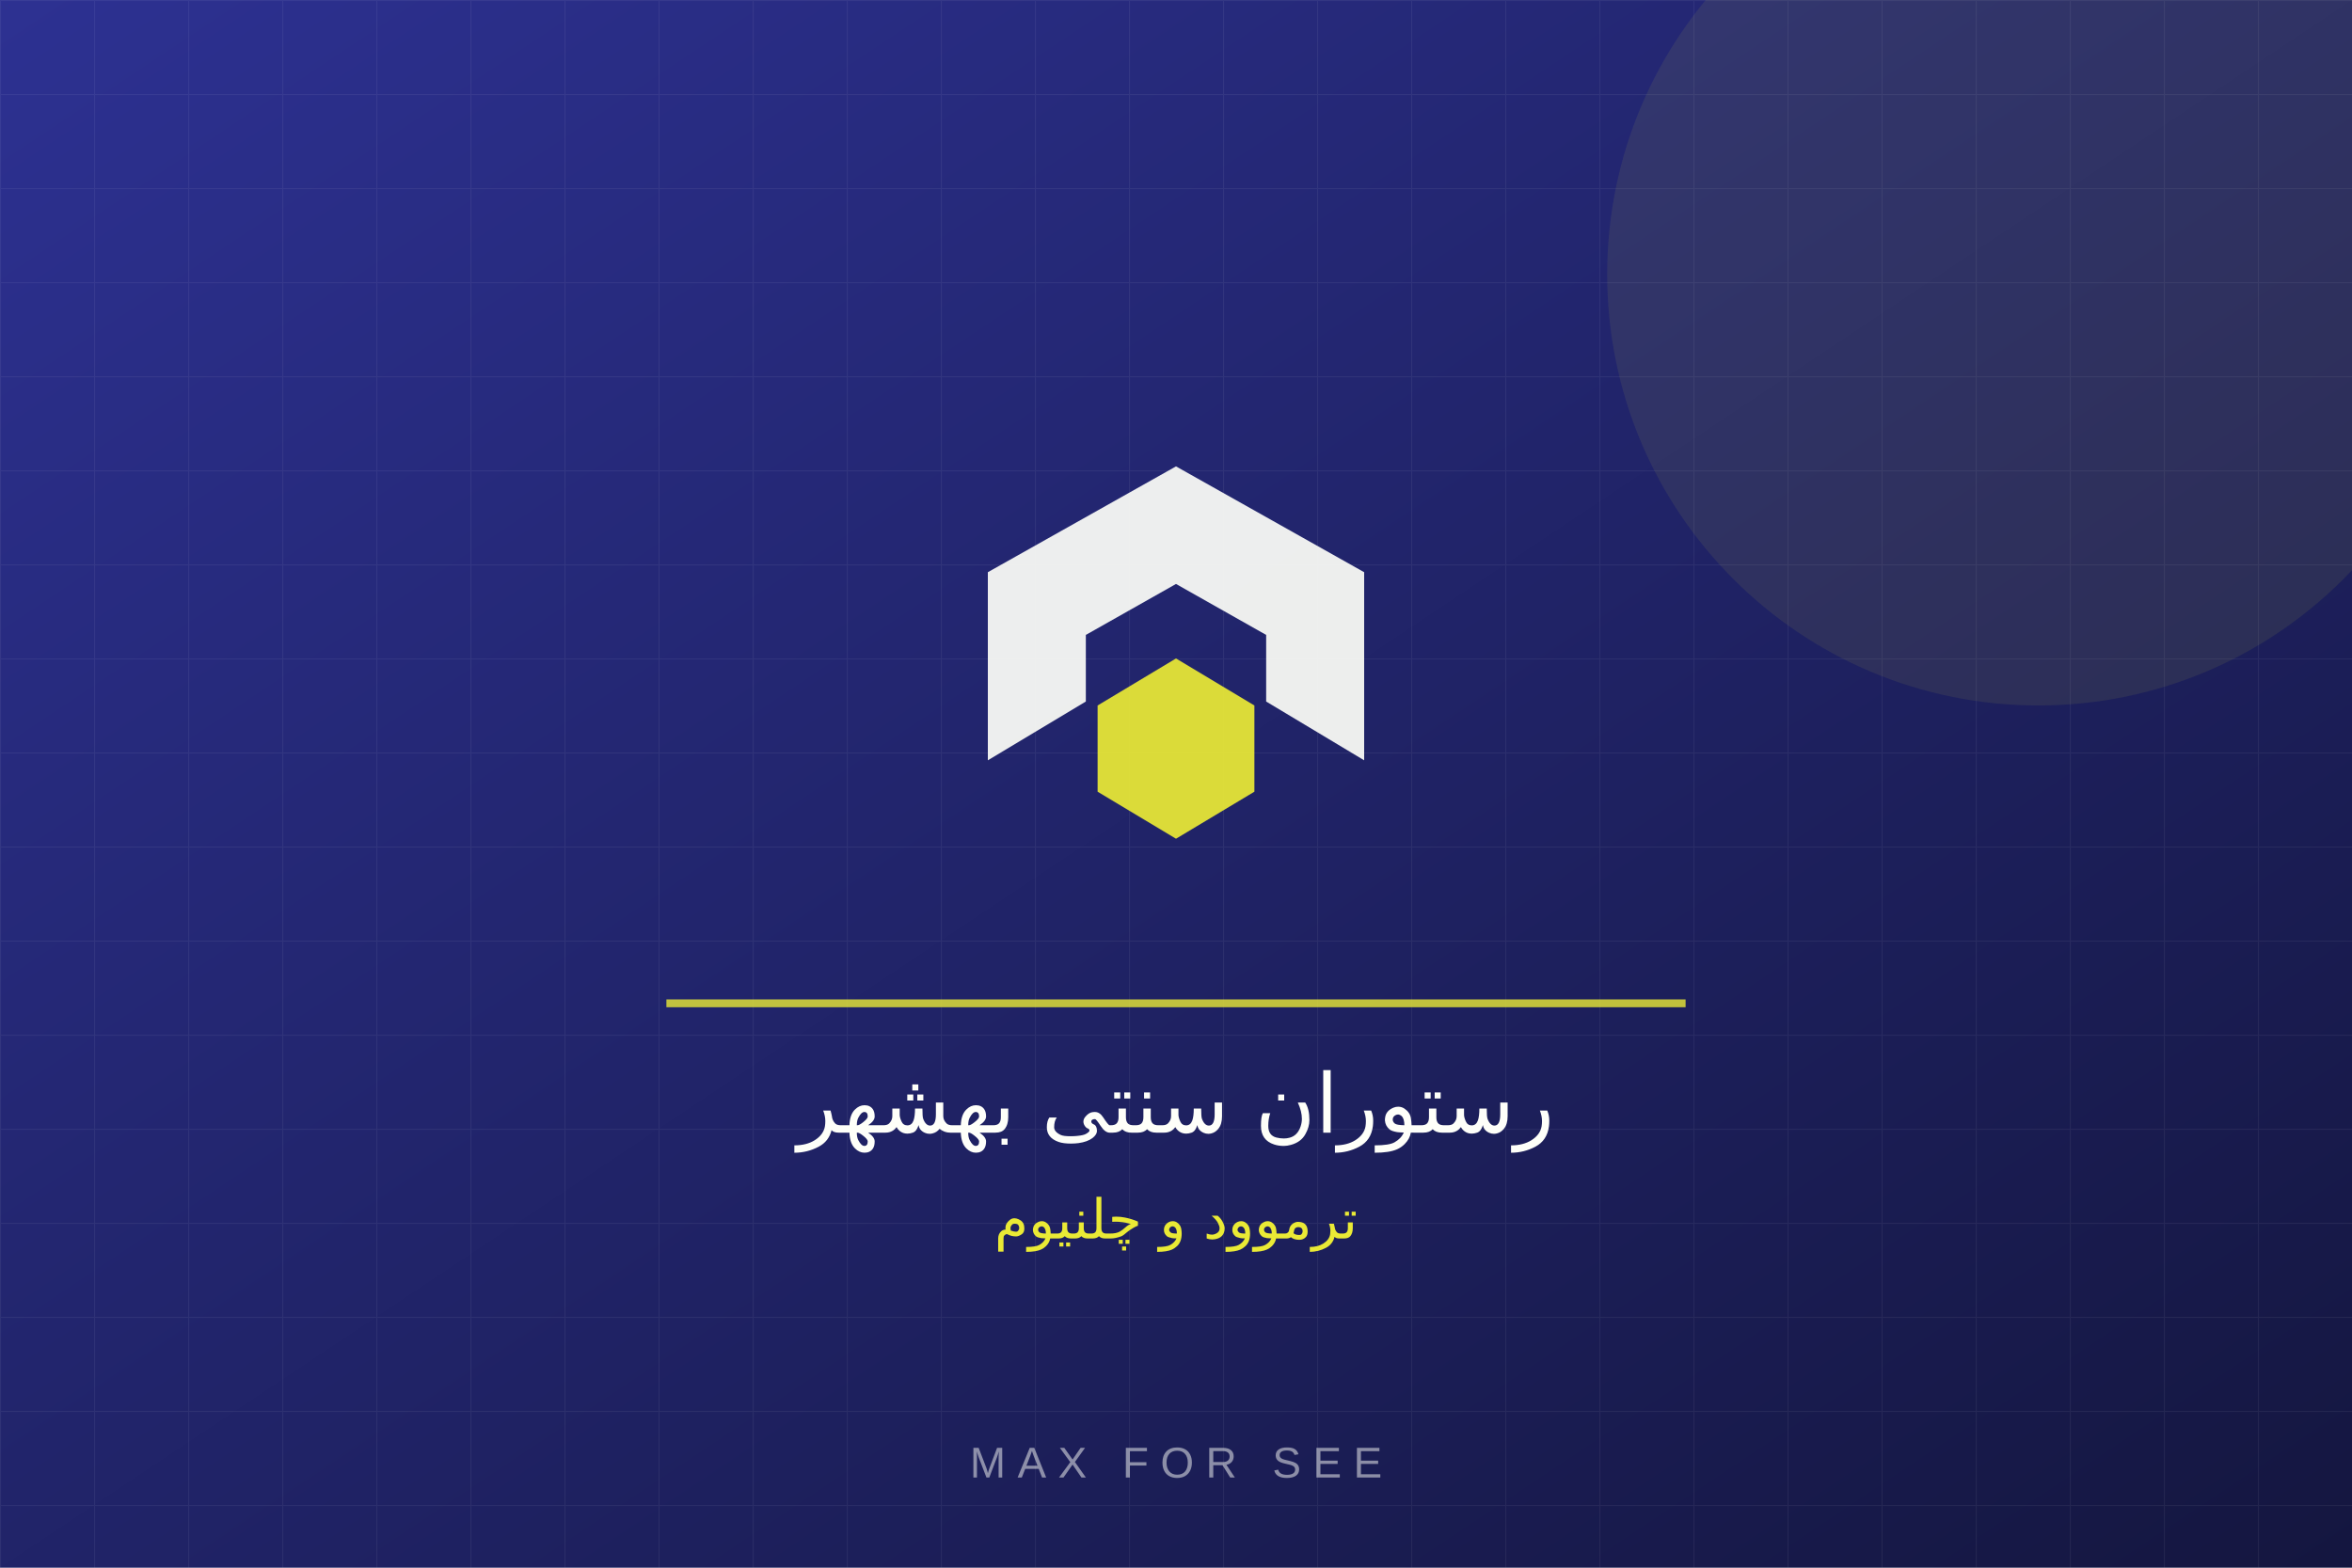
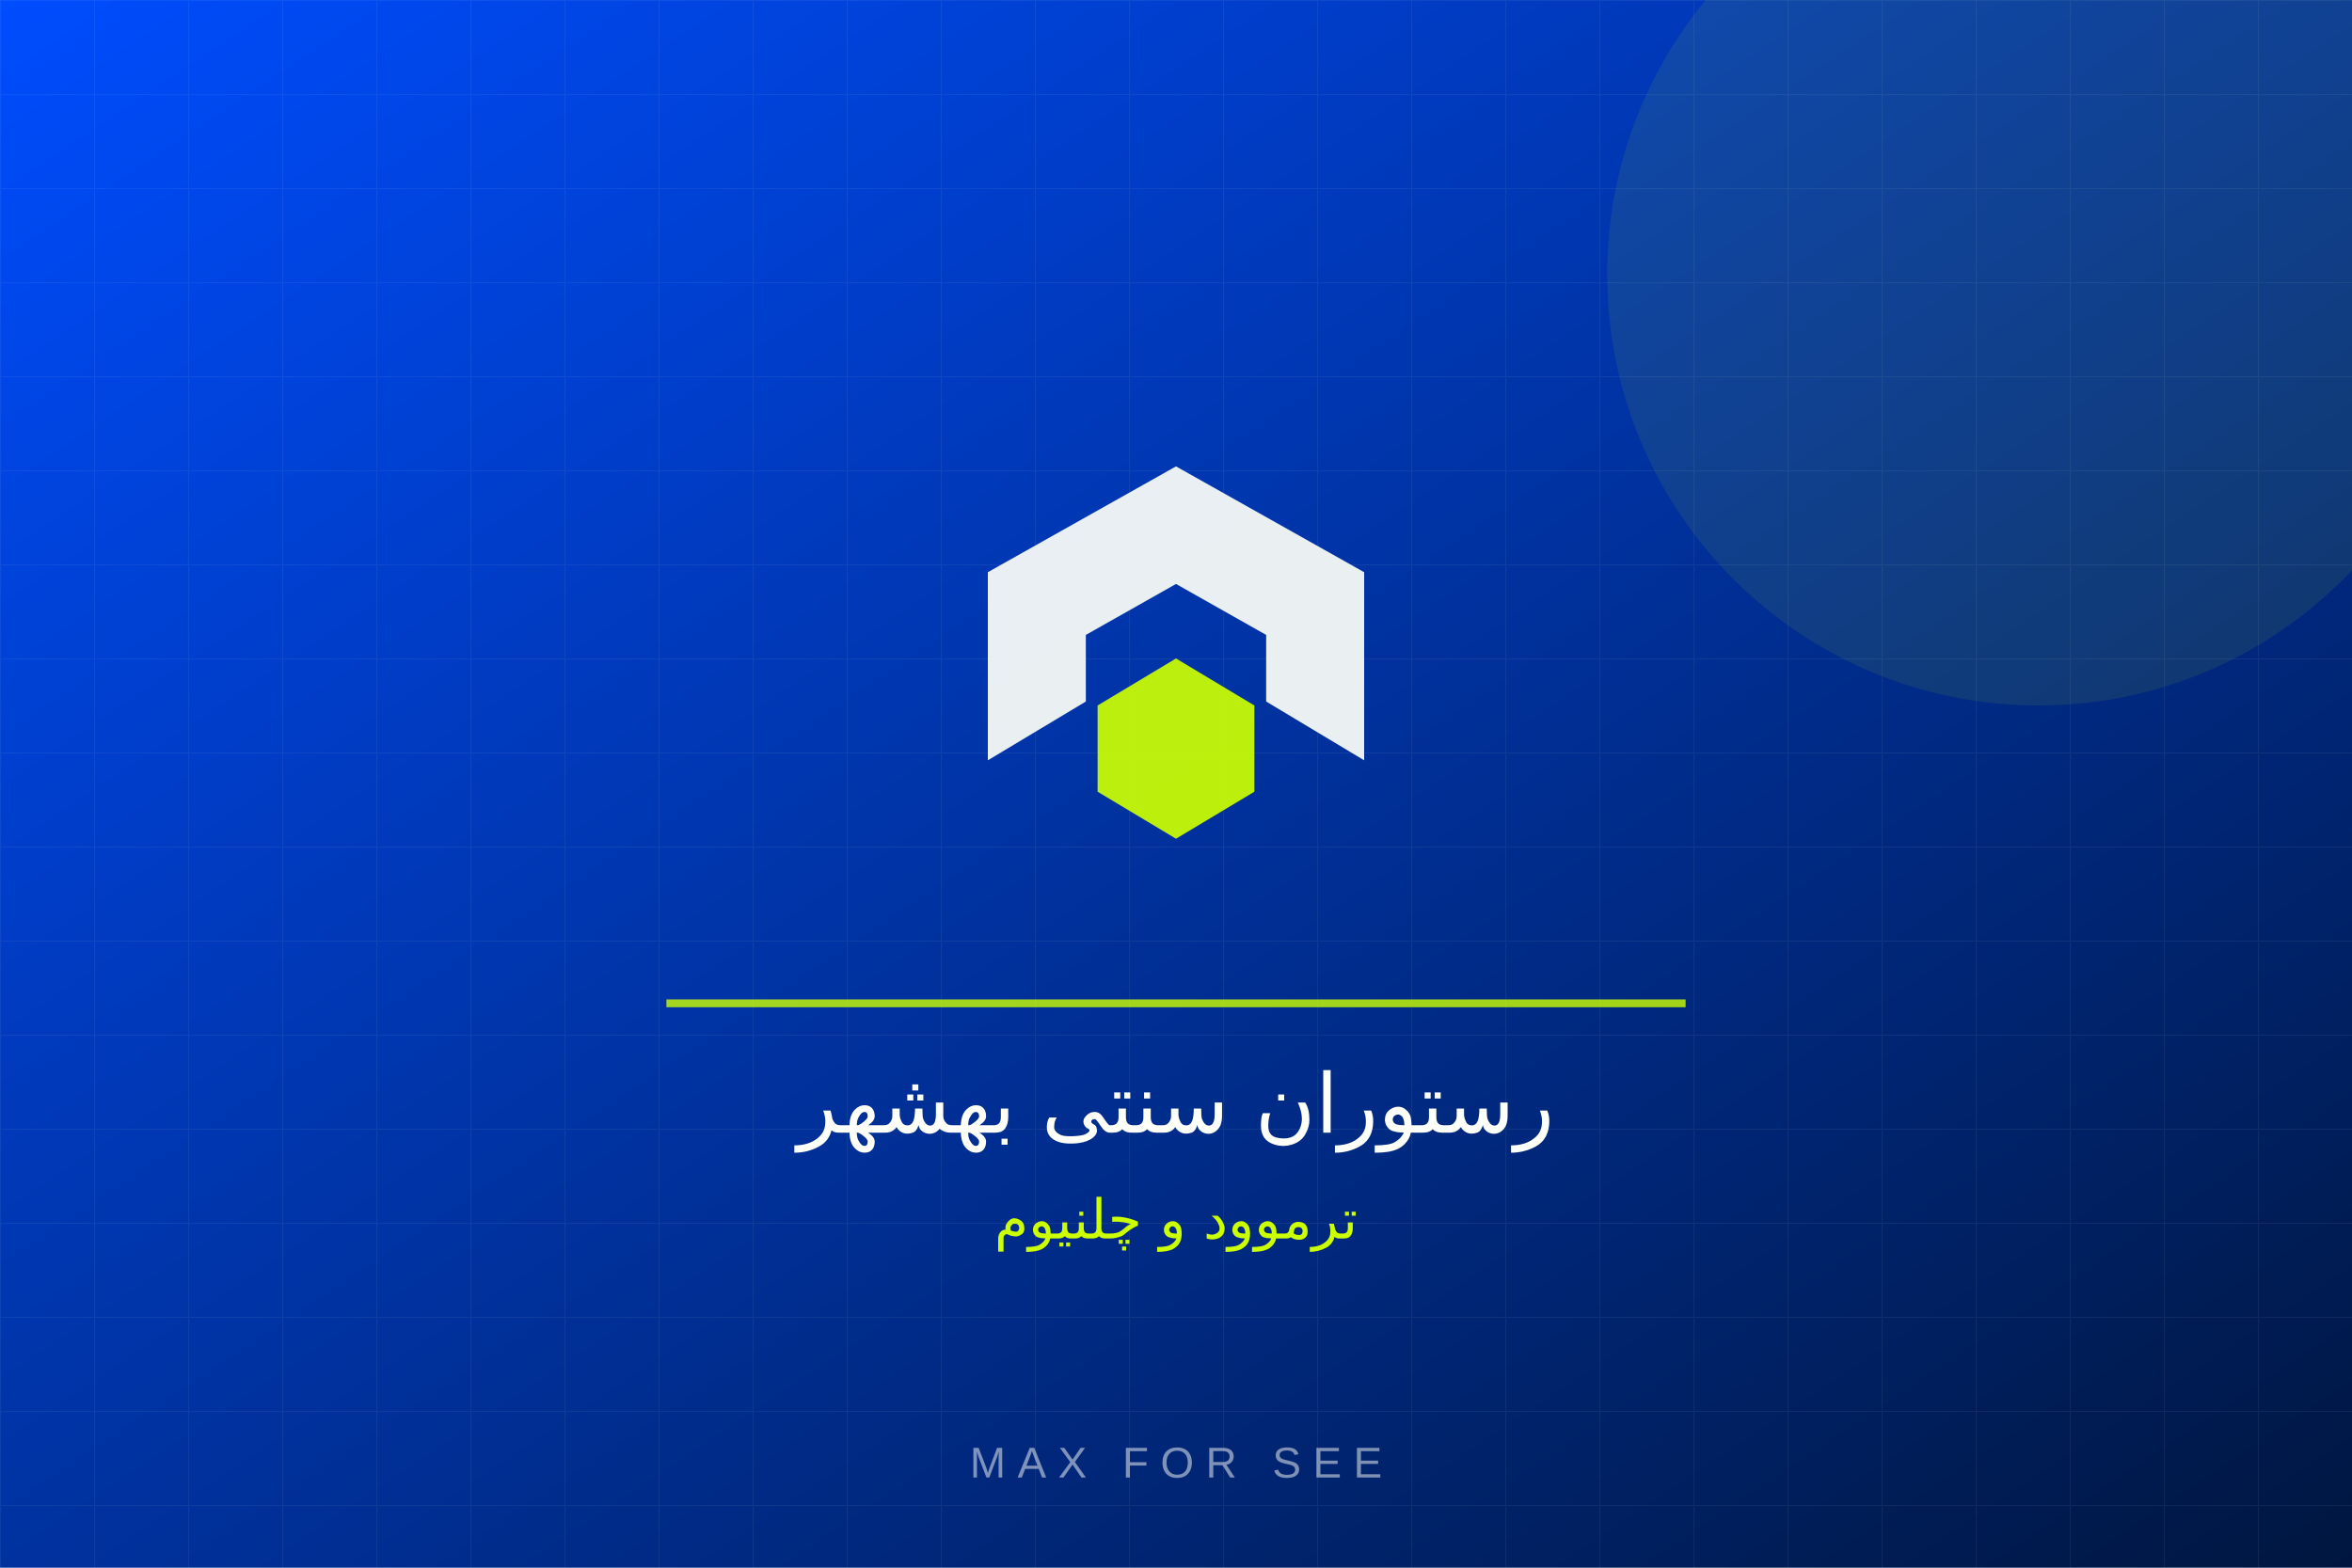
<svg xmlns="http://www.w3.org/2000/svg" width="1200" height="800" viewBox="0 0 1200 800" role="img" aria-label="رستوران سنتی بهشهر - ترموود و چلنیوم">
  <defs>
    <linearGradient id="g12" x1="0" y1="0" x2="1" y2="1">
-       <stop offset="0%" stop-color="#2D3192" />
-       <stop offset="100%" stop-color="#14163f" />
+       <stop offset="0%" stop-color="#004dff" />
+       <stop offset="100%" stop-color="#00163f" />
    </linearGradient>
    <pattern id="p12" width="48" height="48" patternUnits="userSpaceOnUse">
      <path d="M48 0H0v48" fill="none" stroke="#FEFFF9" stroke-opacity="0.06" stroke-width="1" />
    </pattern>
  </defs>
  <rect width="1200" height="800" fill="url(#g12)" />
  <rect width="1200" height="800" fill="url(#p12)" />
-   <circle cx="1040" cy="140" r="220" fill="#EAEA35" opacity="0.08" />
+   <circle cx="1040" cy="140" r="220" fill="#ccff00" opacity="0.08" />
  <g transform="translate(600, 330)">
    <polygon points="0,-92 96,-38 96,58 46,28 46,-6 0,-32 -46,-6 -46,28 -96,58 -96,-38" fill="#FEFFF9" opacity="0.92" />
-     <polygon points="0,6 40,30 40,74 0,98 -40,74 -40,30" fill="#EAEA35" opacity="0.92" />
+     <polygon points="0,6 40,30 40,74 0,98 -40,74 -40,30" fill="#ccff00" opacity="0.92" />
  </g>
-   <rect x="340" y="510" width="520" height="4" fill="#EAEA35" opacity="0.8" />
+   <rect x="340" y="510" width="520" height="4" fill="#ccff00" opacity="0.8" />
  <text x="600" y="578" text-anchor="middle" font-family="Tahoma, Arial, sans-serif" font-size="42" fill="#FEFFF9" direction="rtl">رستوران سنتی بهشهر</text>
-   <text x="600" y="632" text-anchor="middle" font-family="Tahoma, Arial, sans-serif" font-size="28" fill="#EAEA35" direction="rtl">ترموود و چلنیوم</text>
+   <text x="600" y="632" text-anchor="middle" font-family="Tahoma, Arial, sans-serif" font-size="28" fill="#ccff00" direction="rtl">ترموود و چلنیوم</text>
  <text x="600" y="754" text-anchor="middle" font-family="Segoe UI, Arial, sans-serif" font-size="22" fill="#FEFFF9" opacity="0.5" letter-spacing="6">MAX FOR SEE</text>
</svg>
